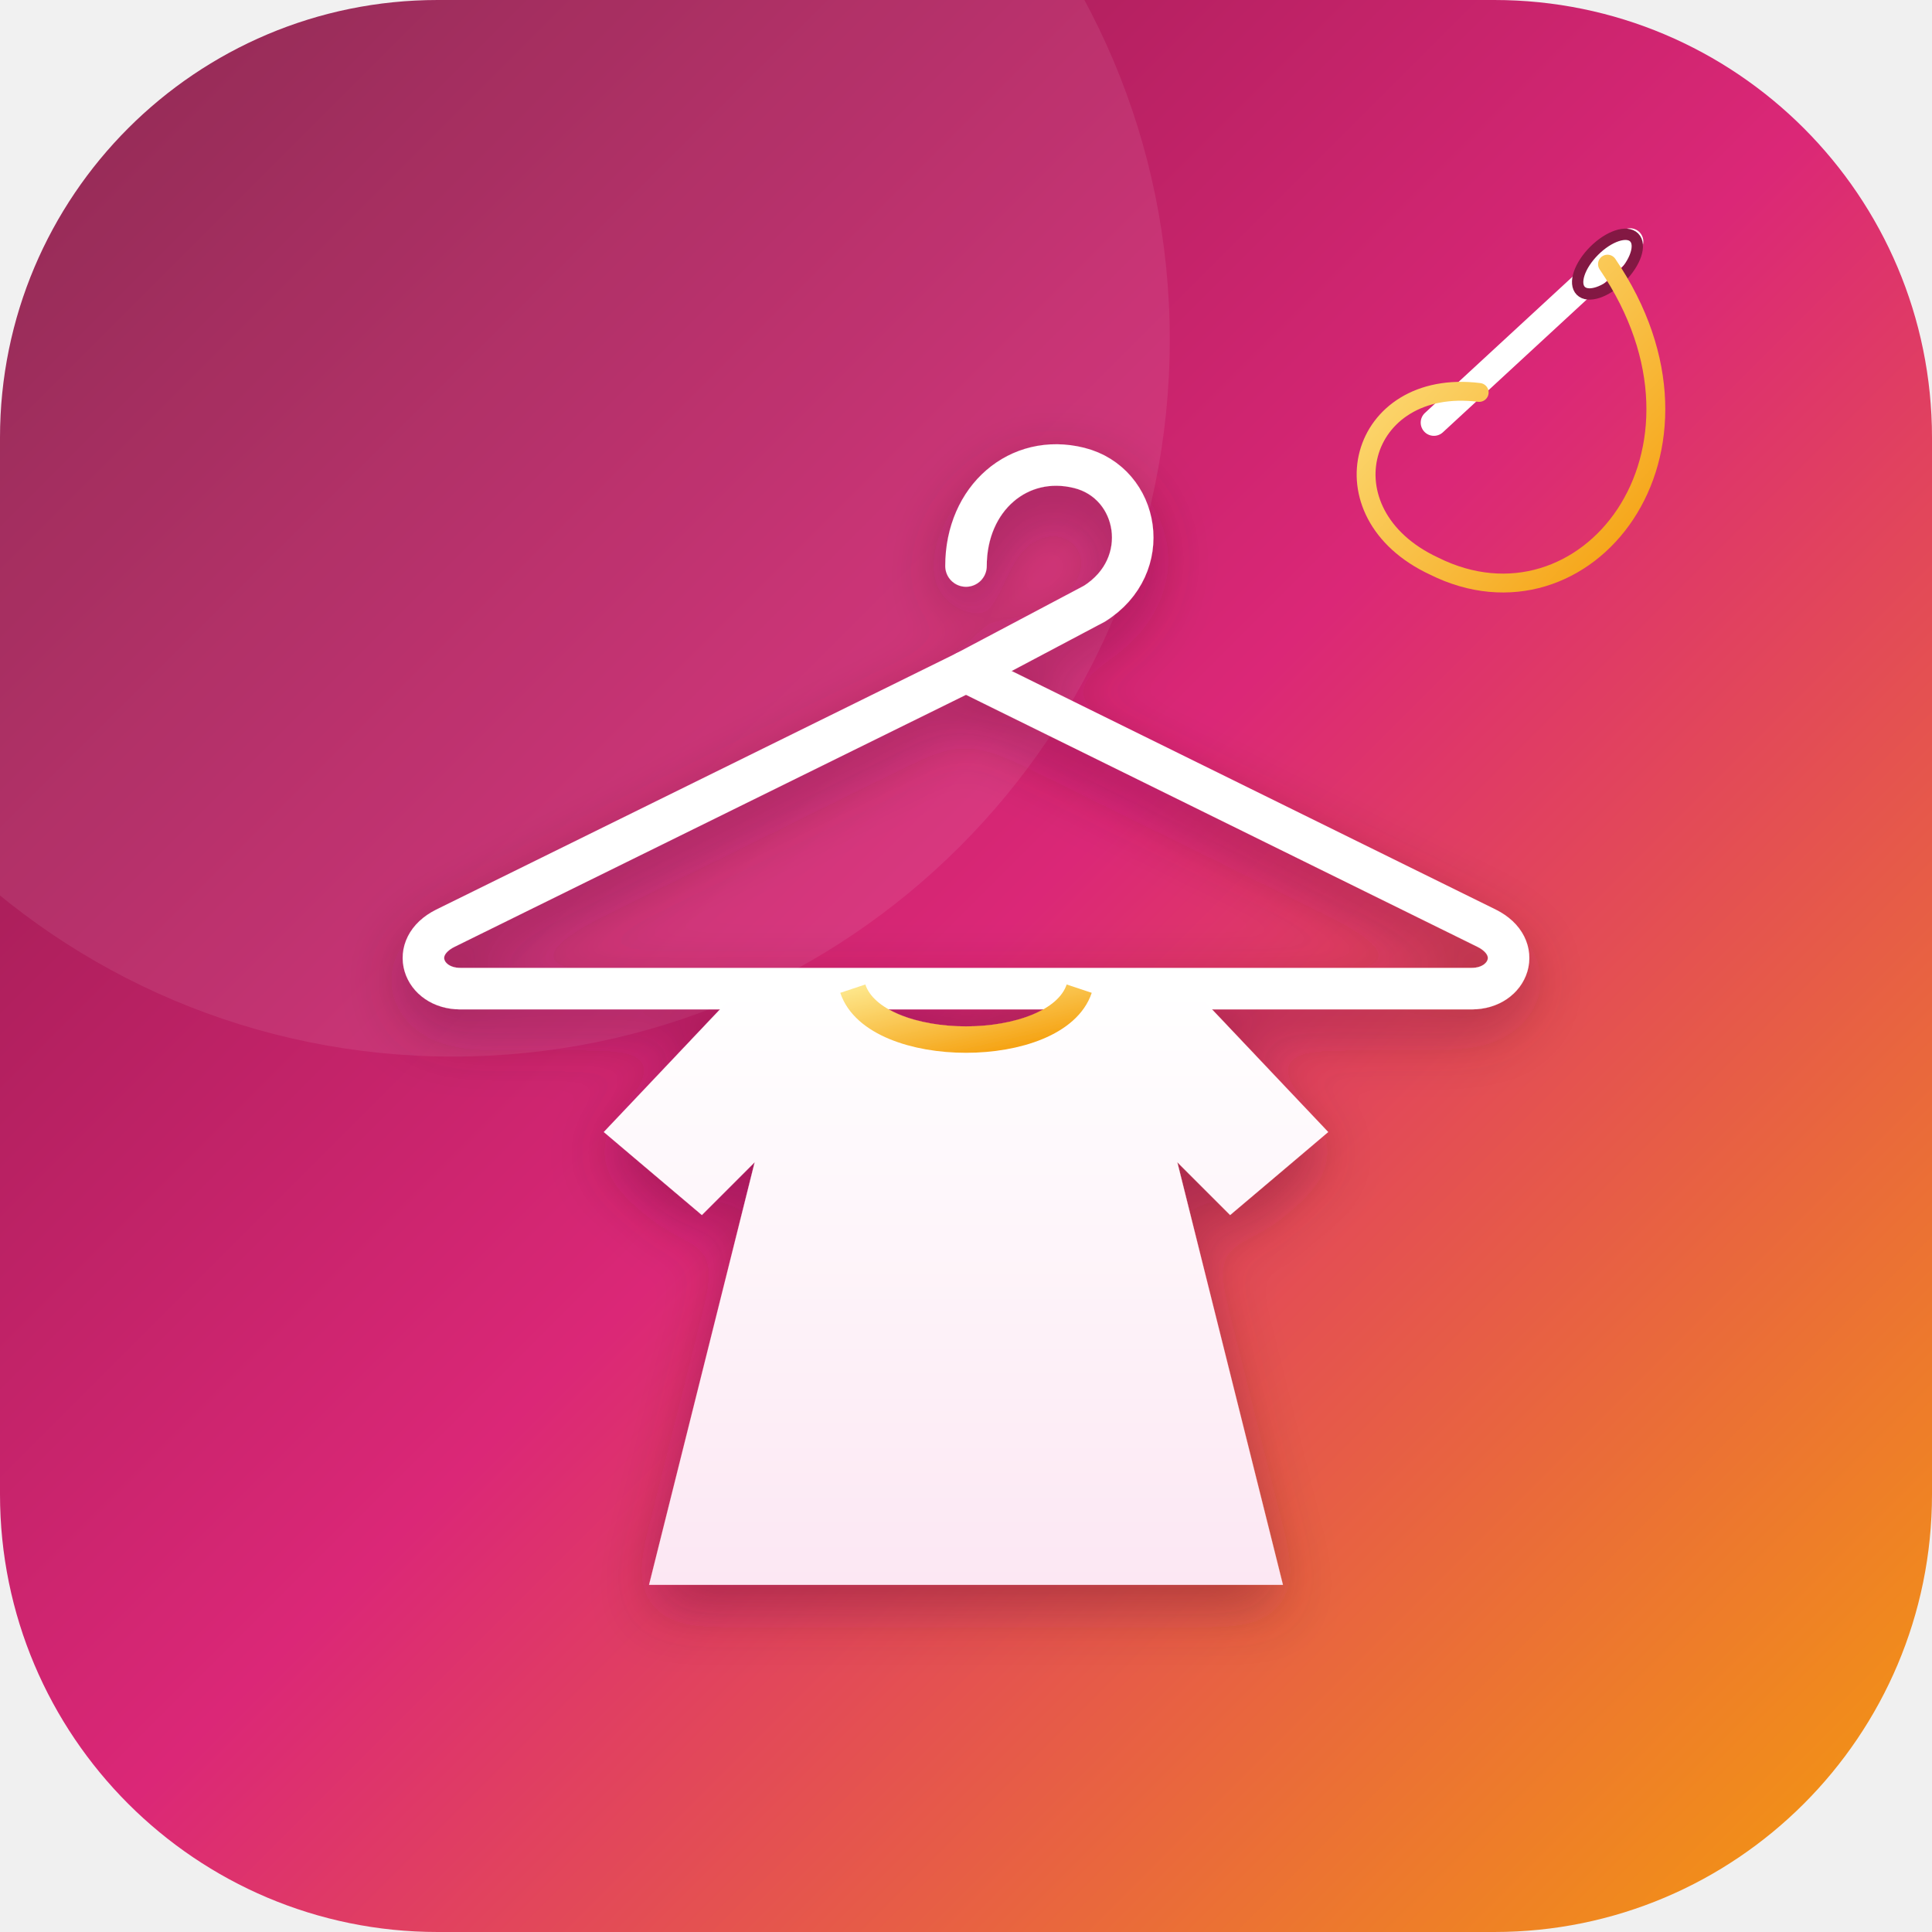
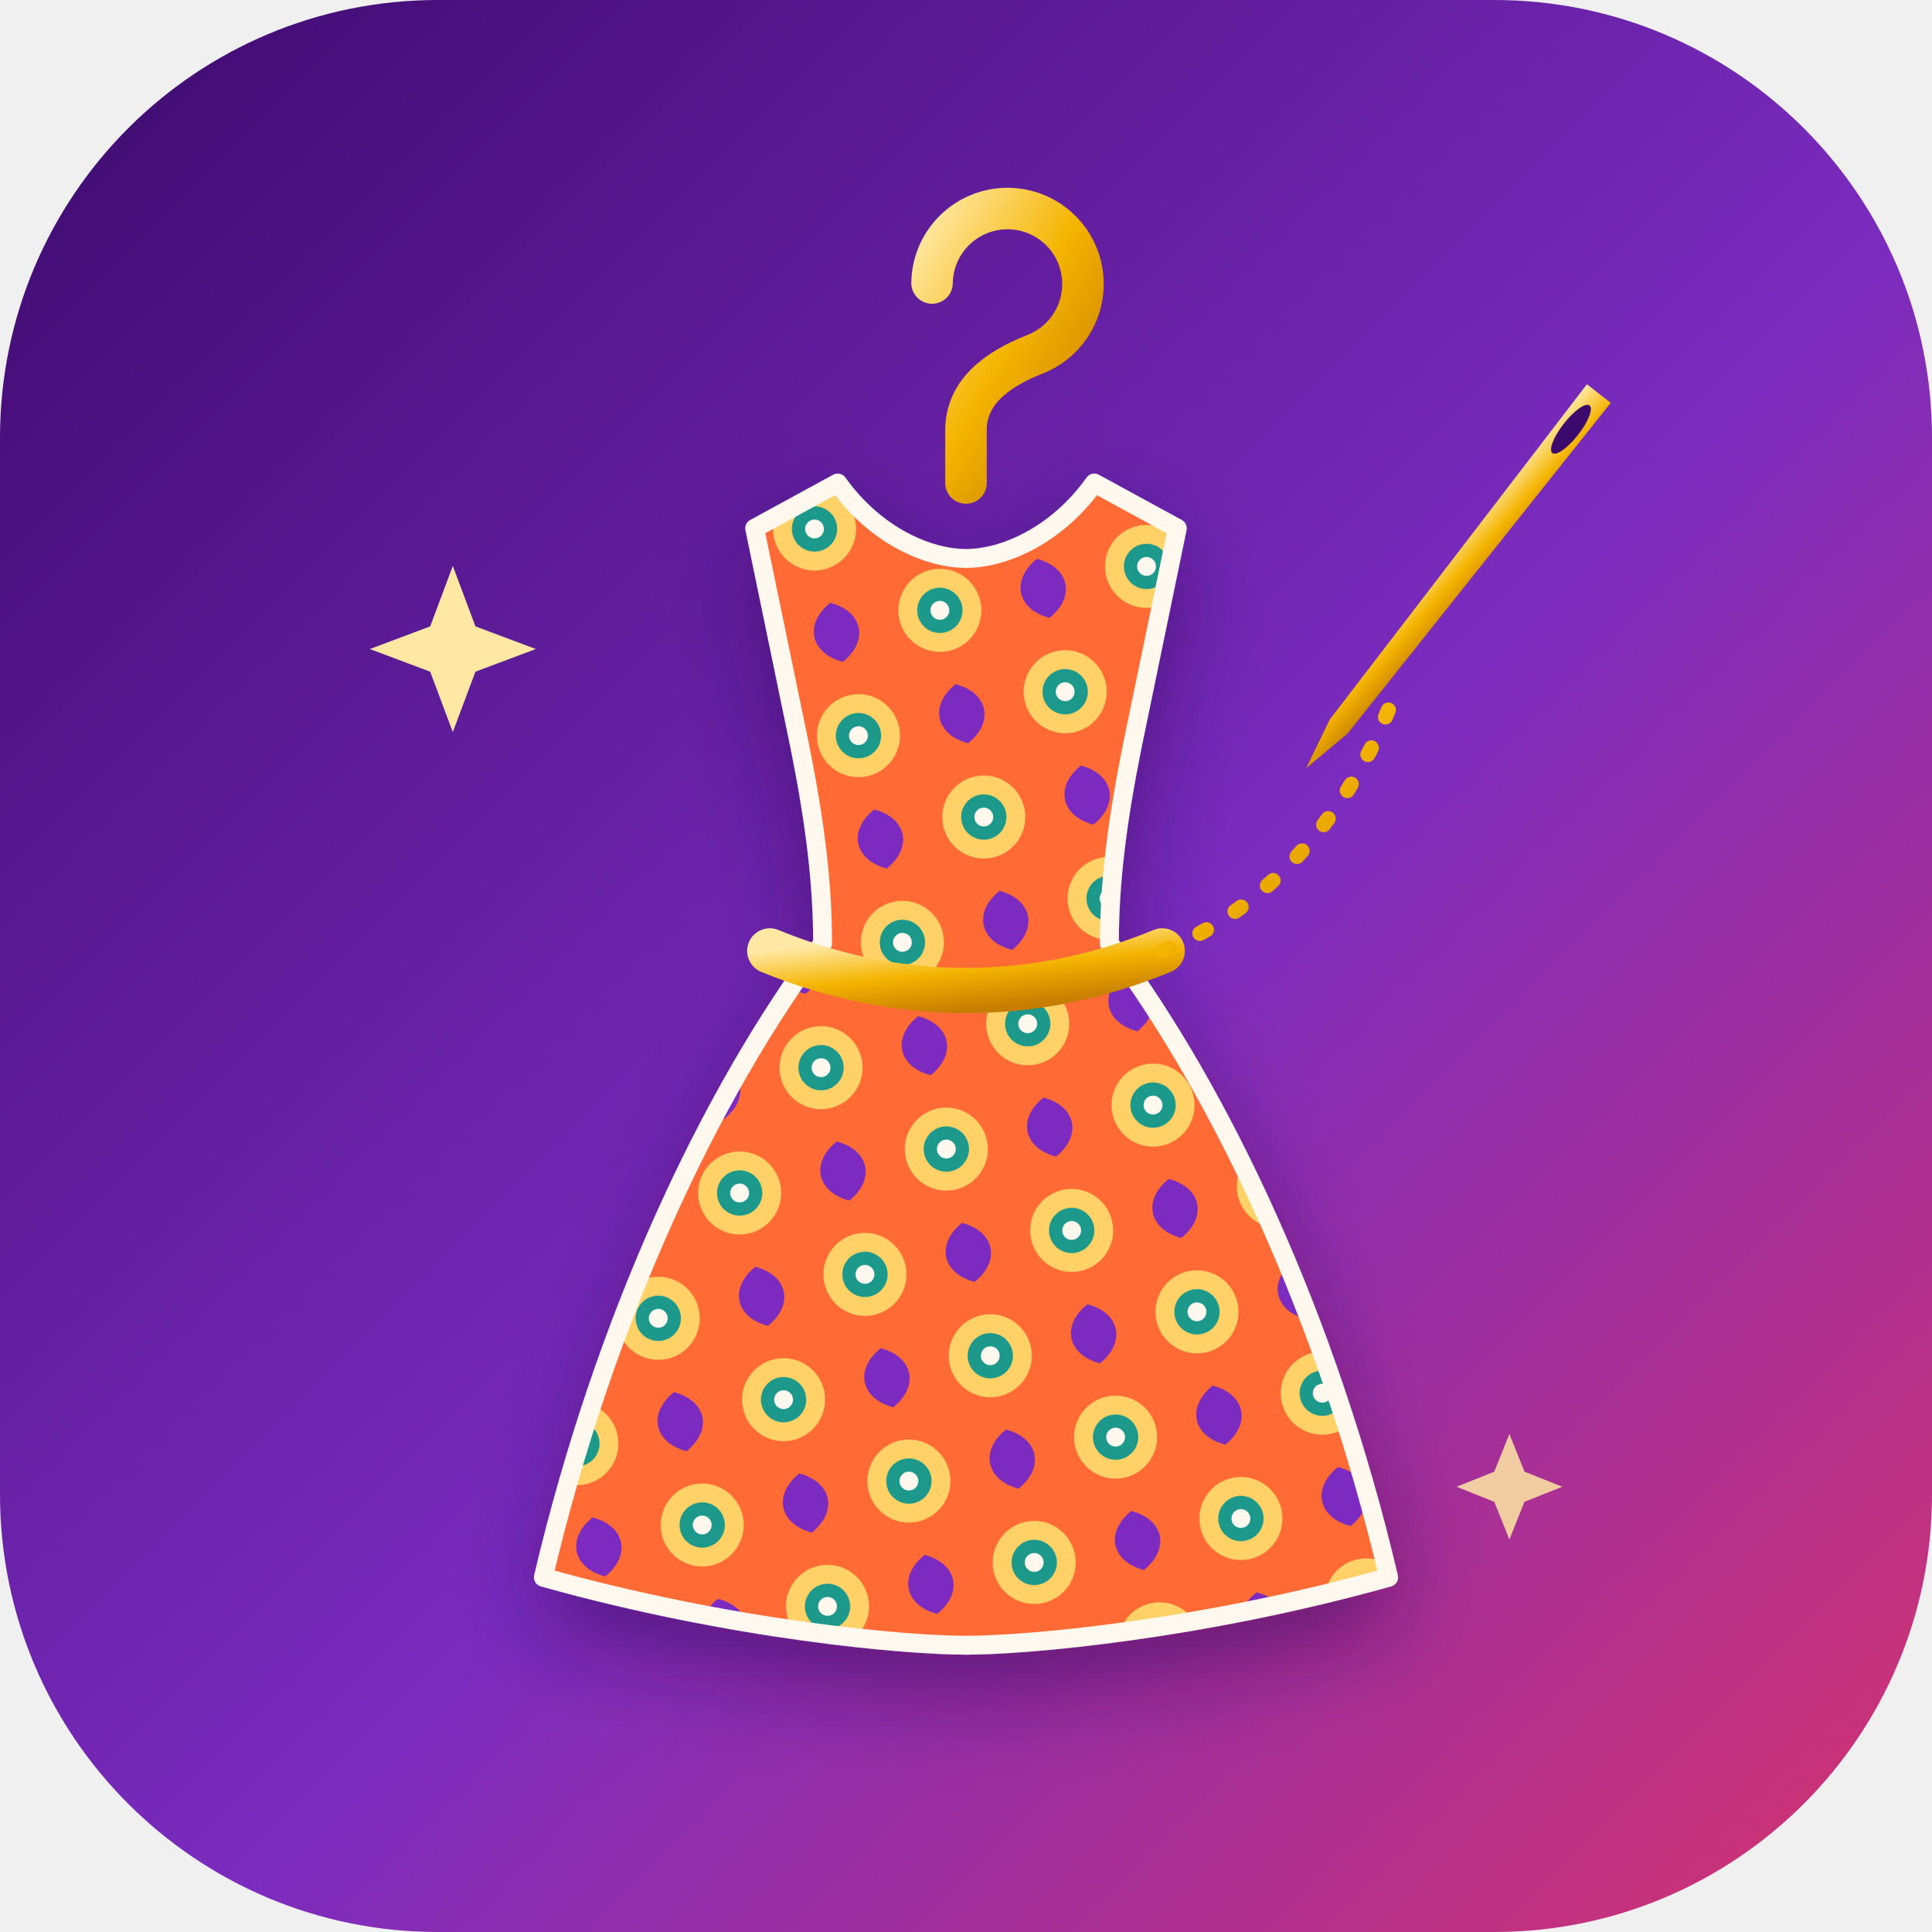
- <svg xmlns="http://www.w3.org/2000/svg" width="512" height="512" viewBox="0 0 512 512">
+ <svg xmlns="http://www.w3.org/2000/svg" viewBox="0 0 512 512">
  <defs>
-     <linearGradient id="bg" x1="0" y1="0" x2="1" y2="1">
-       <stop offset="0" stop-color="#831843" />
-       <stop offset="0.5" stop-color="#db2777" />
-       <stop offset="1" stop-color="#f59e0b" />
-     </linearGradient>
-     <linearGradient id="tissu" x1="0" y1="0" x2="0" y2="1">
-       <stop offset="0" stop-color="#ffffff" />
-       <stop offset="1" stop-color="#fce7f3" />
+     <linearGradient id="fond" x1="0" y1="0" x2="1" y2="1">
+       <stop offset="0" stop-color="#3c096c" />
+       <stop offset="0.55" stop-color="#7b2cbf" />
+       <stop offset="1" stop-color="#d6336c" />
    </linearGradient>
    <linearGradient id="or" x1="0" y1="0" x2="1" y2="1">
-       <stop offset="0" stop-color="#fde68a" />
-       <stop offset="1" stop-color="#f59e0b" />
+       <stop offset="0" stop-color="#ffe8a3" />
+       <stop offset="0.5" stop-color="#f4b400" />
+       <stop offset="1" stop-color="#c77d00" />
    </linearGradient>
+     <pattern id="wax" width="56" height="56" patternUnits="userSpaceOnUse" patternTransform="rotate(-12)">
+       <rect width="56" height="56" fill="#ff6b35" />
+       <circle cx="14" cy="14" r="11" fill="#ffd166" />
+       <circle cx="14" cy="14" r="6" fill="#1b998b" />
+       <circle cx="14" cy="14" r="2.5" fill="#fff8ee" />
+       <circle cx="42" cy="42" r="11" fill="#ffd166" />
+       <circle cx="42" cy="42" r="6" fill="#1b998b" />
+       <circle cx="42" cy="42" r="2.5" fill="#fff8ee" />
+       <path d="M42 6c8 4 8 12 0 16-8-4-8-12 0-16z" fill="#7b2cbf" />
+       <path d="M14 34c8 4 8 12 0 16-8-4-8-12 0-16z" fill="#7b2cbf" />
+     </pattern>
    <filter id="ombre" x="-20%" y="-20%" width="140%" height="140%">
-       <feDropShadow dx="0" dy="6" stdDeviation="8" flood-color="#4a0d26" flood-opacity="0.35" />
+       <feDropShadow dx="0" dy="10" stdDeviation="12" flood-color="#240046" flood-opacity="0.45" />
    </filter>
  </defs>
-   <rect width="512" height="512" rx="116" fill="url(#bg)" />
-   <circle cx="120" cy="90" r="190" fill="#ffffff" opacity="0.08" />
+   <rect width="512" height="512" rx="116" fill="url(#fond)" />
+   <path d="M256 128v-14c0-10 8-16 18-20a20 20 0 1 0-27-19" fill="none" stroke="url(#or)" stroke-width="11" stroke-linecap="round" />
  <g filter="url(#ombre)">
-     <path d="M256 150 C256 132 270 120 286 124 C302 128 306 150 290 160 L256 178" stroke="#ffffff" stroke-width="11" fill="none" stroke-linecap="round" stroke-linejoin="round" />
-     <path d="M256 178 L118 246 C108 251 112 262 122 262 L390 262 C400 262 404 251 394 246 Z" fill="none" stroke="#ffffff" stroke-width="11" stroke-linejoin="round" />
-     <path d="M196 262 L226 262 C232 280 280 280 286 262 L316 262 L352 300 L326 322 L312 308 L340 420 L172 420 L200 308 L186 322 L160 300 Z" fill="url(#tissu)" />
-     <path d="M226 262 C232 280 280 280 286 262" stroke="url(#or)" stroke-width="7" fill="none" />
-     <path d="M256 284 L256 352" stroke="url(#or)" stroke-width="6" stroke-linecap="round" stroke-dasharray="2 12" />
-     <path d="M186 396 L326 396" stroke="url(#or)" stroke-width="7" stroke-linecap="round" />
+     <path d="M222 128c10 14 24 20 34 20s24-6 34-20l22 12-12 58c-4 20-6 36-6 52 30 40 58 100 74 168-50 14-96 18-112 18s-62-4-112-18c16-68 44-128 74-168 0-16-2-32-6-52l-12-58z" fill="url(#wax)" />
+     <path d="M222 128c10 14 24 20 34 20s24-6 34-20l22 12-12 58c-4 20-6 36-6 52 30 40 58 100 74 168-50 14-96 18-112 18s-62-4-112-18c16-68 44-128 74-168 0-16-2-32-6-52l-12-58z" fill="none" stroke="#fff8ee" stroke-width="5" stroke-linejoin="round" />
  </g>
-   <path d="M380 112 L432 64" stroke="#ffffff" stroke-width="7" stroke-linecap="round" />
-   <ellipse cx="426" cy="70" rx="5" ry="10" transform="rotate(45 426 70)" fill="none" stroke="#831843" stroke-width="3" />
-   <path d="M426 70 C460 120 420 170 380 150 C350 136 360 100 392 104" stroke="url(#or)" stroke-width="5" fill="none" stroke-linecap="round" />
+   <path d="M204 252c34 14 70 14 104 0" fill="none" stroke="url(#or)" stroke-width="12" stroke-linecap="round" />
+   <path d="M308 252c26-10 48-34 60-64" fill="none" stroke="url(#or)" stroke-width="4" stroke-linecap="round" stroke-dasharray="2 9" />
+   <g transform="rotate(38 388 150)">
+     <path d="M384 92h8l-1 112-3 14-3-14z" fill="url(#or)" />
+     <ellipse cx="388" cy="104" rx="2.4" ry="8" fill="#3c096c" />
+   </g>
+   <path d="M120 150l6 16 16 6-16 6-6 16-6-16-16-6 16-6z" fill="#ffe8a3" />
+   <path d="M400 380l4 10 10 4-10 4-4 10-4-10-10-4 10-4z" fill="#ffe8a3" opacity="0.85" />
</svg>
